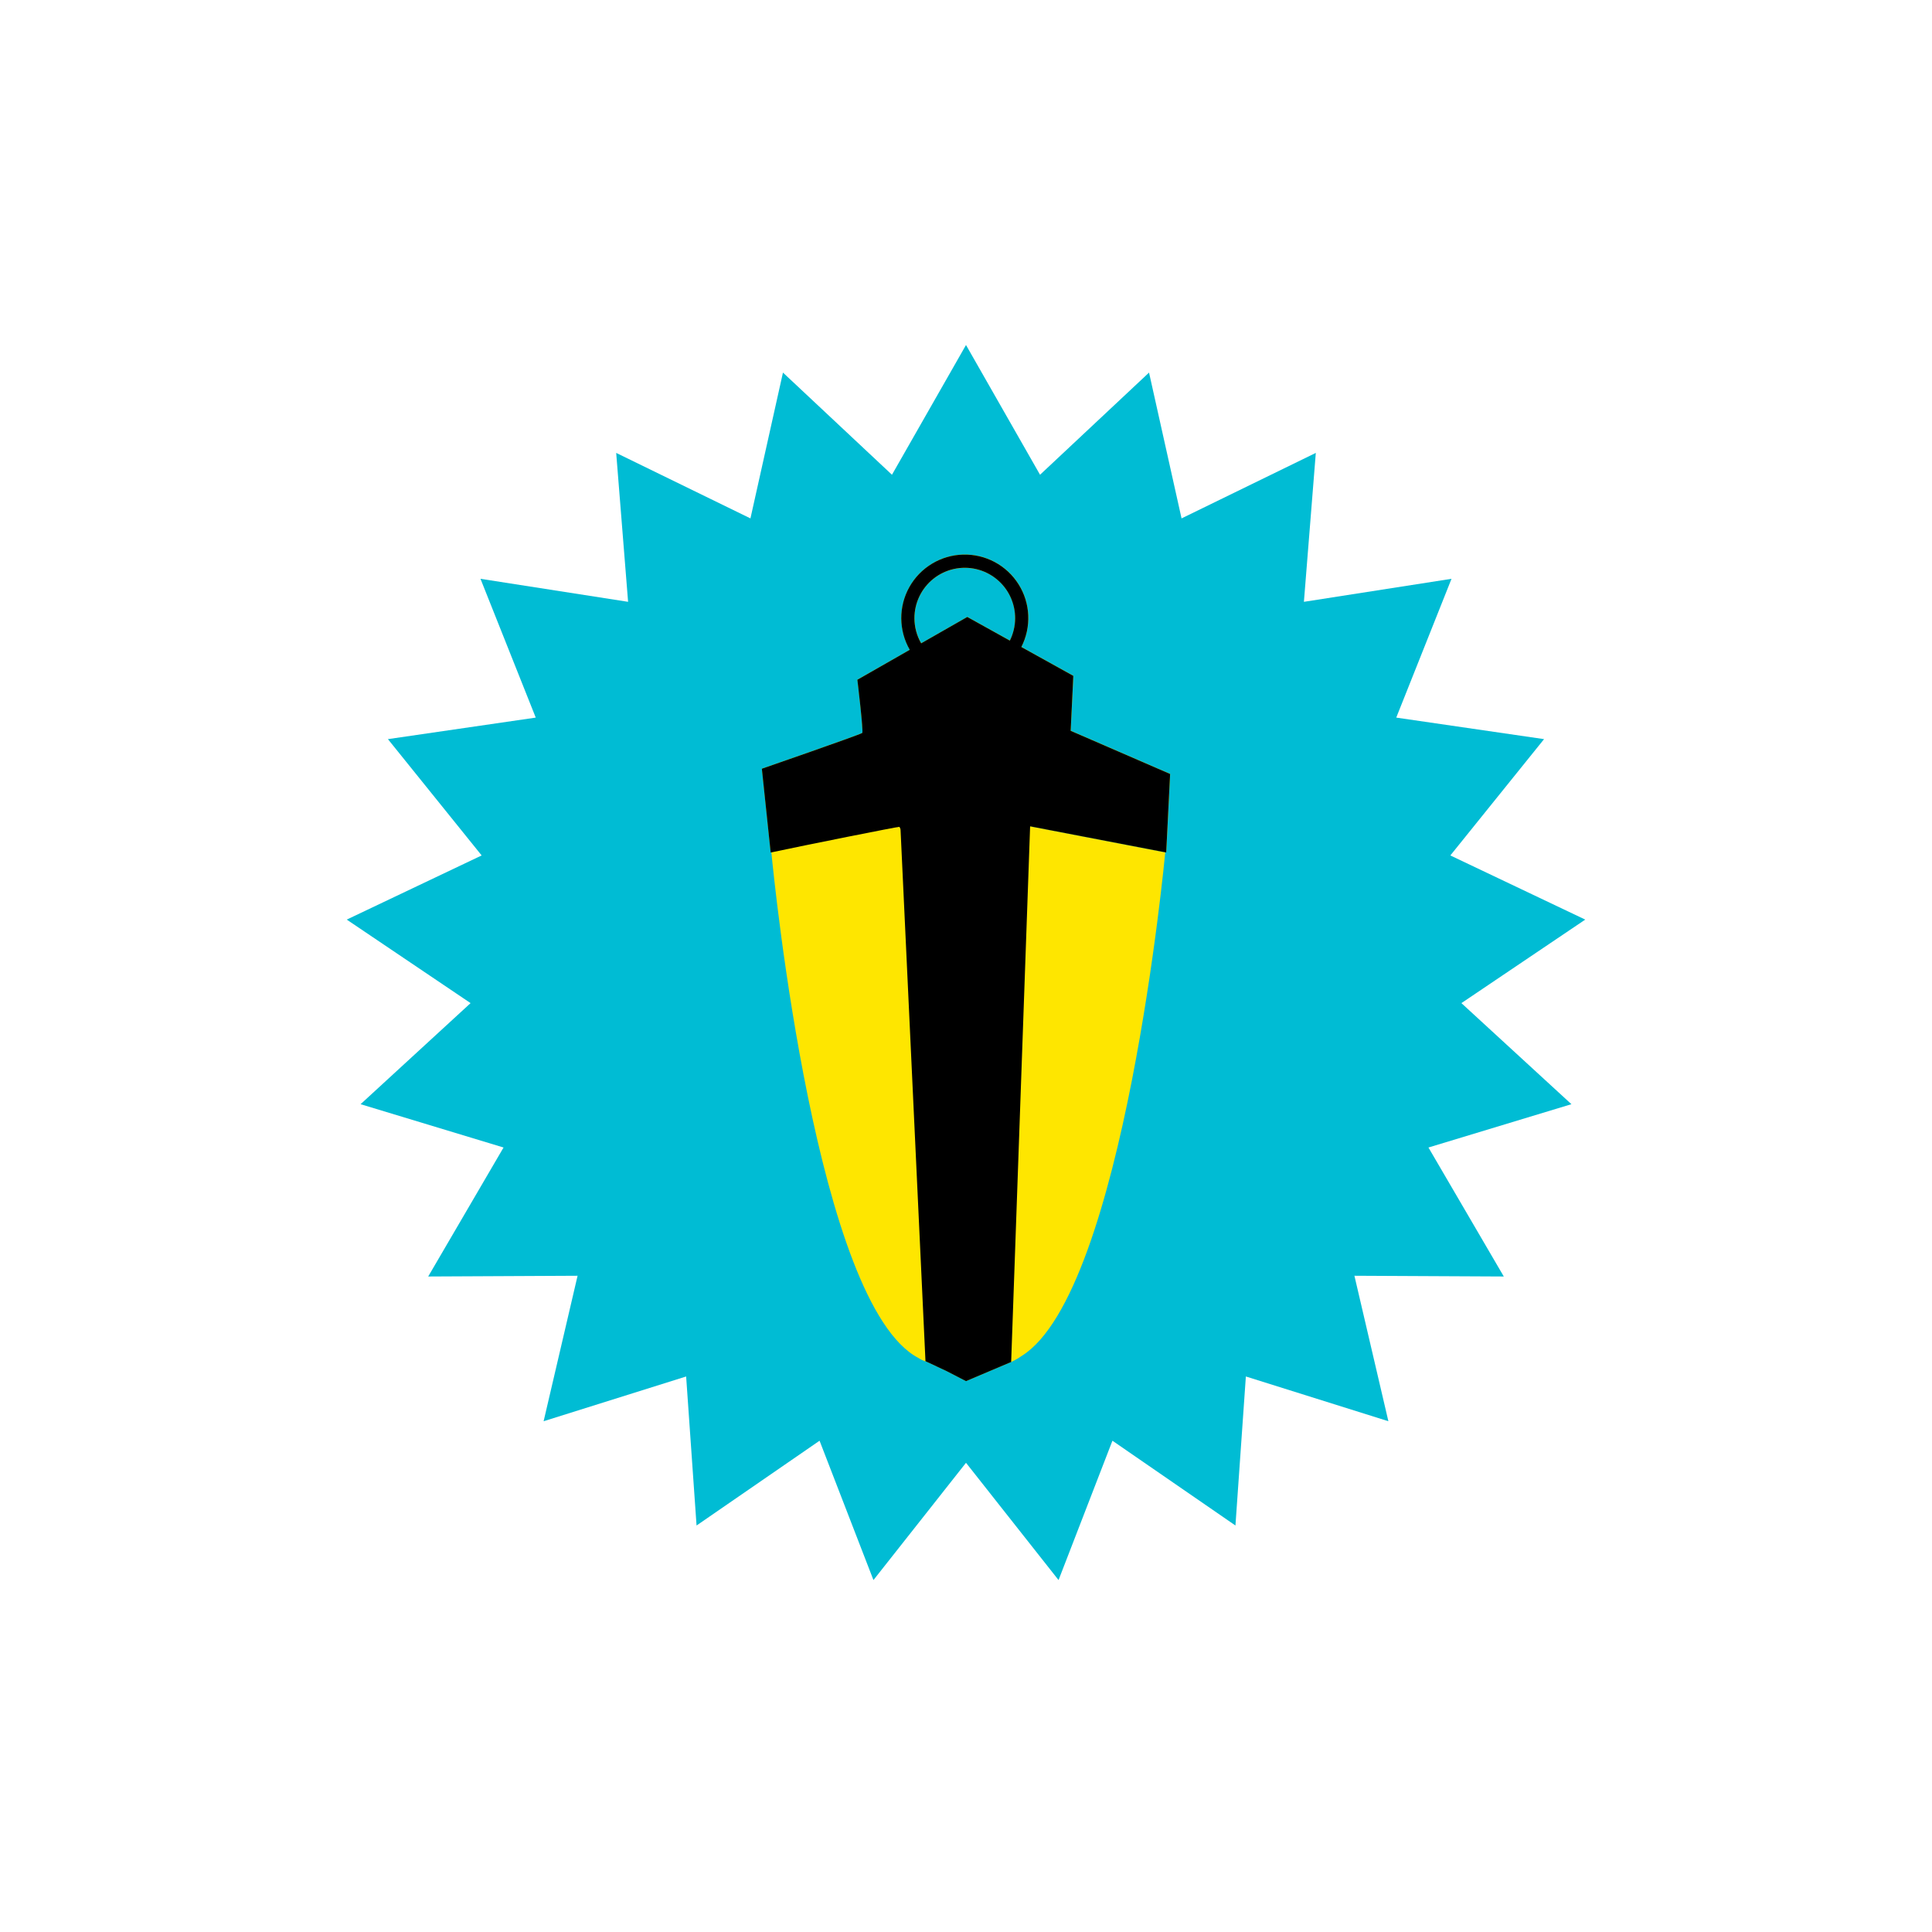
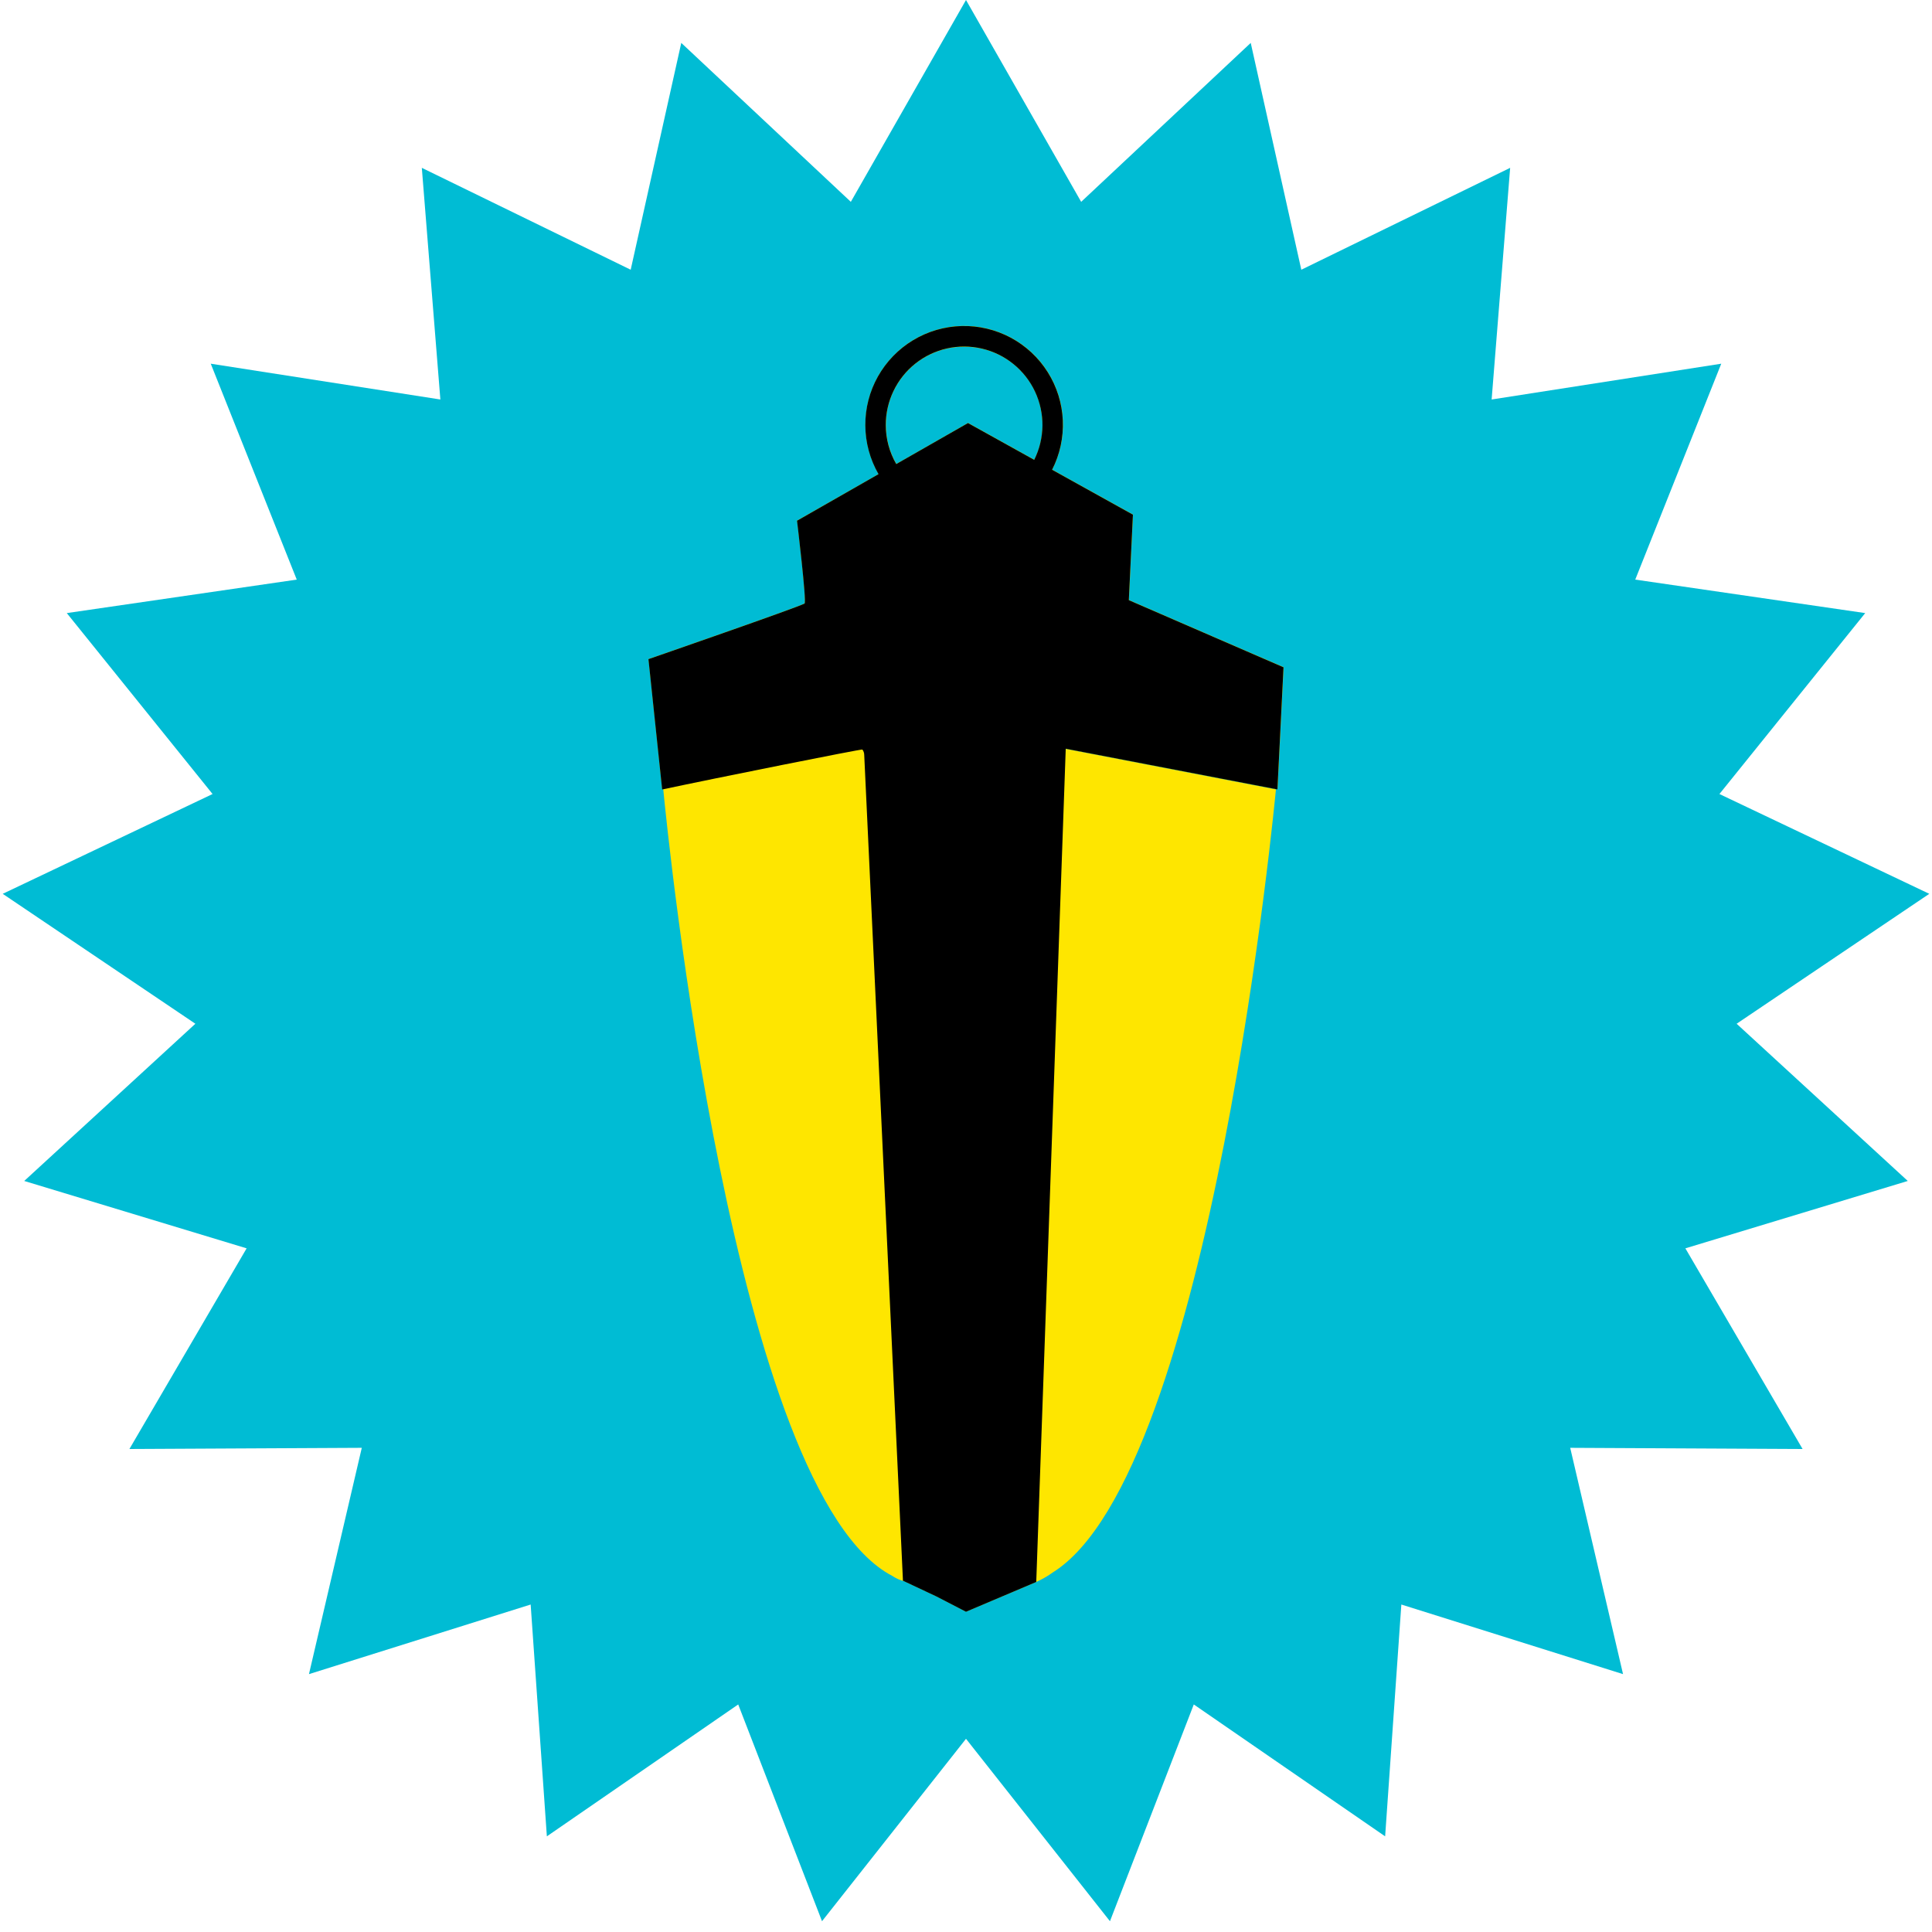
- <svg xmlns="http://www.w3.org/2000/svg" width="112" height="112" viewBox="0 0 112 112" fill="none">
-   <path d="M56 20L60.292 27.522L66.611 21.599L68.496 30.052L76.279 26.255L75.589 34.888L84.146 33.554L80.942 41.6L89.511 42.848L84.078 49.591L91.899 53.31L84.719 58.152L91.097 64.011L82.809 66.522L87.177 74L78.517 73.957L80.486 82.39L72.224 79.796L71.62 88.435L64.489 83.52L61.365 91.598L56 84.8L50.635 91.598L47.511 83.52L40.38 88.435L39.776 79.796L31.514 82.39L33.483 73.957L24.823 74L29.191 66.522L20.903 64.011L27.28 58.152L20.101 53.31L27.922 49.591L22.488 42.848L31.058 41.6L27.854 33.554L36.411 34.888L35.721 26.255L43.504 30.052L45.389 21.599L51.708 27.522L56 20Z" fill="#00BCD4" />
-   <path d="M67.609 49.417L67.837 44.865L62.071 42.362L62.224 39.176L59.211 37.503C59.502 36.935 59.64 36.301 59.611 35.663C59.583 35.026 59.389 34.407 59.049 33.866C58.709 33.326 58.234 32.884 57.672 32.582C57.109 32.281 56.478 32.131 55.84 32.147C55.202 32.163 54.579 32.345 54.032 32.674C53.486 33.004 53.034 33.47 52.722 34.026C52.41 34.583 52.248 35.211 52.251 35.85C52.255 36.488 52.425 37.114 52.744 37.667L49.706 39.402C49.706 39.402 50.072 42.439 49.987 42.489C49.731 42.635 44.169 44.561 44.169 44.561L44.68 49.419L44.717 49.41C44.881 51.117 47.345 75.653 53.249 78.727C53.385 78.818 53.535 78.887 53.693 78.93V78.923L54.895 79.489L56.003 80.062L58.621 78.952L58.76 78.887C58.923 78.806 59.079 78.712 59.227 78.606C65.173 74.912 67.55 49.419 67.55 49.419L59.719 47.912V47.902L67.609 49.417ZM55.933 32.921C56.43 32.919 56.919 33.045 57.353 33.286C57.788 33.528 58.153 33.876 58.415 34.298C58.677 34.72 58.826 35.203 58.849 35.699C58.872 36.195 58.767 36.689 58.545 37.133L56.078 35.763L53.405 37.291C53.148 36.847 53.013 36.344 53.013 35.833C53.013 35.321 53.148 34.818 53.405 34.374C53.661 33.931 54.03 33.563 54.474 33.308C54.918 33.053 55.421 32.919 55.933 32.921Z" fill="#FEE600" />
-   <path d="M62.068 42.366L62.221 39.18L59.208 37.507C59.499 36.938 59.636 36.304 59.608 35.667C59.58 35.029 59.386 34.41 59.046 33.87C58.706 33.329 58.231 32.887 57.669 32.585C57.106 32.284 56.475 32.134 55.837 32.15C55.199 32.166 54.576 32.348 54.029 32.678C53.483 33.007 53.031 33.473 52.718 34.03C52.406 34.586 52.244 35.215 52.248 35.853C52.252 36.491 52.421 37.117 52.74 37.67L49.703 39.406C49.703 39.406 50.069 42.442 49.984 42.492C49.728 42.638 44.166 44.564 44.166 44.564L44.677 49.422C46.631 49.004 52.114 47.907 52.138 47.934C52.182 47.989 52.206 48.058 52.207 48.129C52.258 49.241 53.648 78.851 53.648 78.851V78.907L54.892 79.492L56 80.065L58.618 78.955L59.717 47.902L67.606 49.419L67.833 44.868L62.068 42.366ZM53.01 35.842C53.009 35.401 53.108 34.966 53.299 34.569C53.49 34.172 53.768 33.823 54.113 33.549C54.458 33.275 54.86 33.082 55.29 32.986C55.72 32.889 56.166 32.891 56.595 32.992C57.024 33.092 57.425 33.288 57.767 33.566C58.109 33.843 58.385 34.194 58.572 34.593C58.759 34.992 58.854 35.428 58.849 35.868C58.843 36.309 58.739 36.742 58.542 37.137L56.075 35.766L53.401 37.294C53.145 36.852 53.01 36.349 53.01 35.838V35.842Z" fill="black" />
+ <svg xmlns="http://www.w3.org/2000/svg" width="72" height="72" viewBox="0 0 72 72" fill="none">
+   <path d="M36 0L40.292 7.522L46.611 1.599L48.496 10.052L56.279 6.255L55.589 14.888L64.146 13.554L60.941 21.6L69.511 22.848L64.078 29.591L71.899 33.31L64.719 38.152L71.097 44.011L62.809 46.522L67.177 54L58.517 53.956L60.486 62.39L52.224 59.796L51.62 68.435L44.489 63.52L41.365 71.598L36 64.8L30.634 71.598L27.511 63.52L20.38 68.435L19.776 59.796L11.514 62.39L13.483 53.956L4.823 54L9.191 46.522L0.903 44.011L7.281 38.152L0.101 33.31L7.922 29.591L2.489 22.848L11.059 21.6L7.854 13.554L16.411 14.888L15.72 6.255L23.504 10.052L25.389 1.599L31.708 7.522L36 0Z" fill="#00BCD4" />
+   <path d="M47.609 29.417L47.837 24.865L42.071 22.363L42.224 19.177L39.211 17.503C39.502 16.935 39.64 16.301 39.611 15.663C39.583 15.026 39.389 14.406 39.049 13.866C38.709 13.326 38.234 12.884 37.672 12.582C37.109 12.281 36.478 12.131 35.84 12.147C35.202 12.163 34.579 12.345 34.032 12.674C33.486 13.004 33.034 13.47 32.722 14.026C32.41 14.583 32.248 15.211 32.251 15.85C32.255 16.488 32.425 17.114 32.744 17.667L29.706 19.402C29.706 19.402 30.072 22.439 29.987 22.489C29.731 22.635 24.169 24.561 24.169 24.561L24.68 29.419L24.717 29.41C24.881 31.117 27.345 55.653 33.249 58.727C33.385 58.818 33.535 58.887 33.693 58.929V58.923L34.895 59.489L36.003 60.062L38.621 58.952L38.76 58.887C38.923 58.806 39.079 58.712 39.227 58.605C45.173 54.912 47.55 29.419 47.55 29.419L39.719 27.912V27.902L47.609 29.417ZM35.933 12.921C36.43 12.919 36.919 13.045 37.353 13.287C37.788 13.527 38.153 13.876 38.415 14.298C38.677 14.72 38.826 15.203 38.849 15.699C38.872 16.195 38.767 16.689 38.545 17.134L36.078 15.763L33.405 17.291C33.148 16.847 33.013 16.345 33.013 15.832C33.013 15.32 33.148 14.818 33.405 14.374C33.661 13.931 34.03 13.563 34.474 13.308C34.918 13.053 35.421 12.919 35.933 12.921Z" fill="#FEE600" />
+   <path d="M42.068 22.366L42.221 19.18L39.208 17.506C39.499 16.938 39.636 16.304 39.608 15.667C39.58 15.029 39.386 14.41 39.046 13.87C38.706 13.329 38.231 12.887 37.669 12.585C37.106 12.284 36.475 12.134 35.837 12.15C35.199 12.166 34.576 12.348 34.029 12.678C33.483 13.007 33.031 13.473 32.718 14.03C32.406 14.586 32.244 15.214 32.248 15.853C32.252 16.491 32.421 17.117 32.74 17.67L29.703 19.406C29.703 19.406 30.069 22.442 29.984 22.492C29.728 22.638 24.166 24.564 24.166 24.564L24.677 29.422C26.631 29.004 32.114 27.907 32.138 27.933C32.182 27.989 32.206 28.058 32.207 28.129C32.258 29.241 33.648 58.851 33.648 58.851V58.907L34.892 59.492L36 60.065L38.618 58.955L39.717 27.902L47.606 29.419L47.833 24.868L42.068 22.366ZM33.01 15.842C33.009 15.401 33.108 14.966 33.299 14.569C33.49 14.172 33.768 13.823 34.113 13.549C34.458 13.275 34.86 13.082 35.29 12.986C35.72 12.889 36.166 12.891 36.595 12.992C37.024 13.092 37.425 13.288 37.767 13.566C38.109 13.843 38.385 14.194 38.572 14.593C38.759 14.992 38.854 15.428 38.849 15.868C38.843 16.309 38.739 16.742 38.542 17.137L36.075 15.766L33.401 17.294C33.145 16.852 33.01 16.349 33.01 15.838V15.842Z" fill="black" />
</svg>
